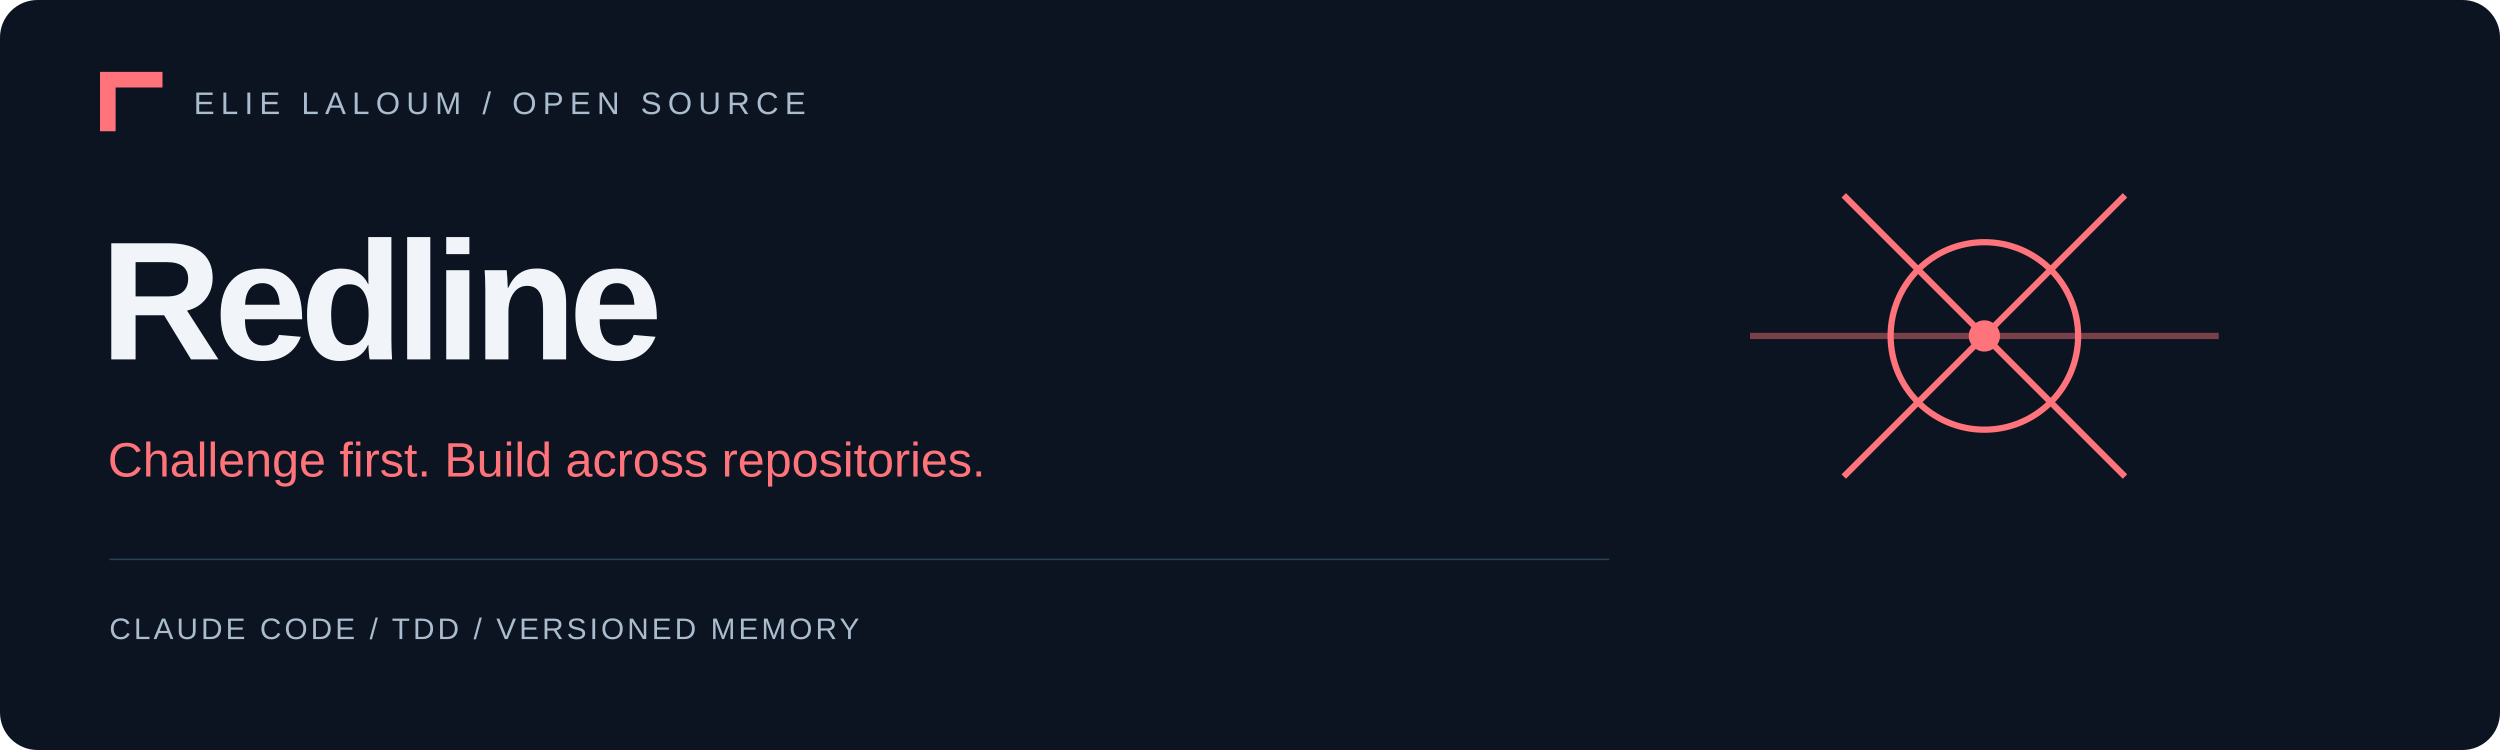
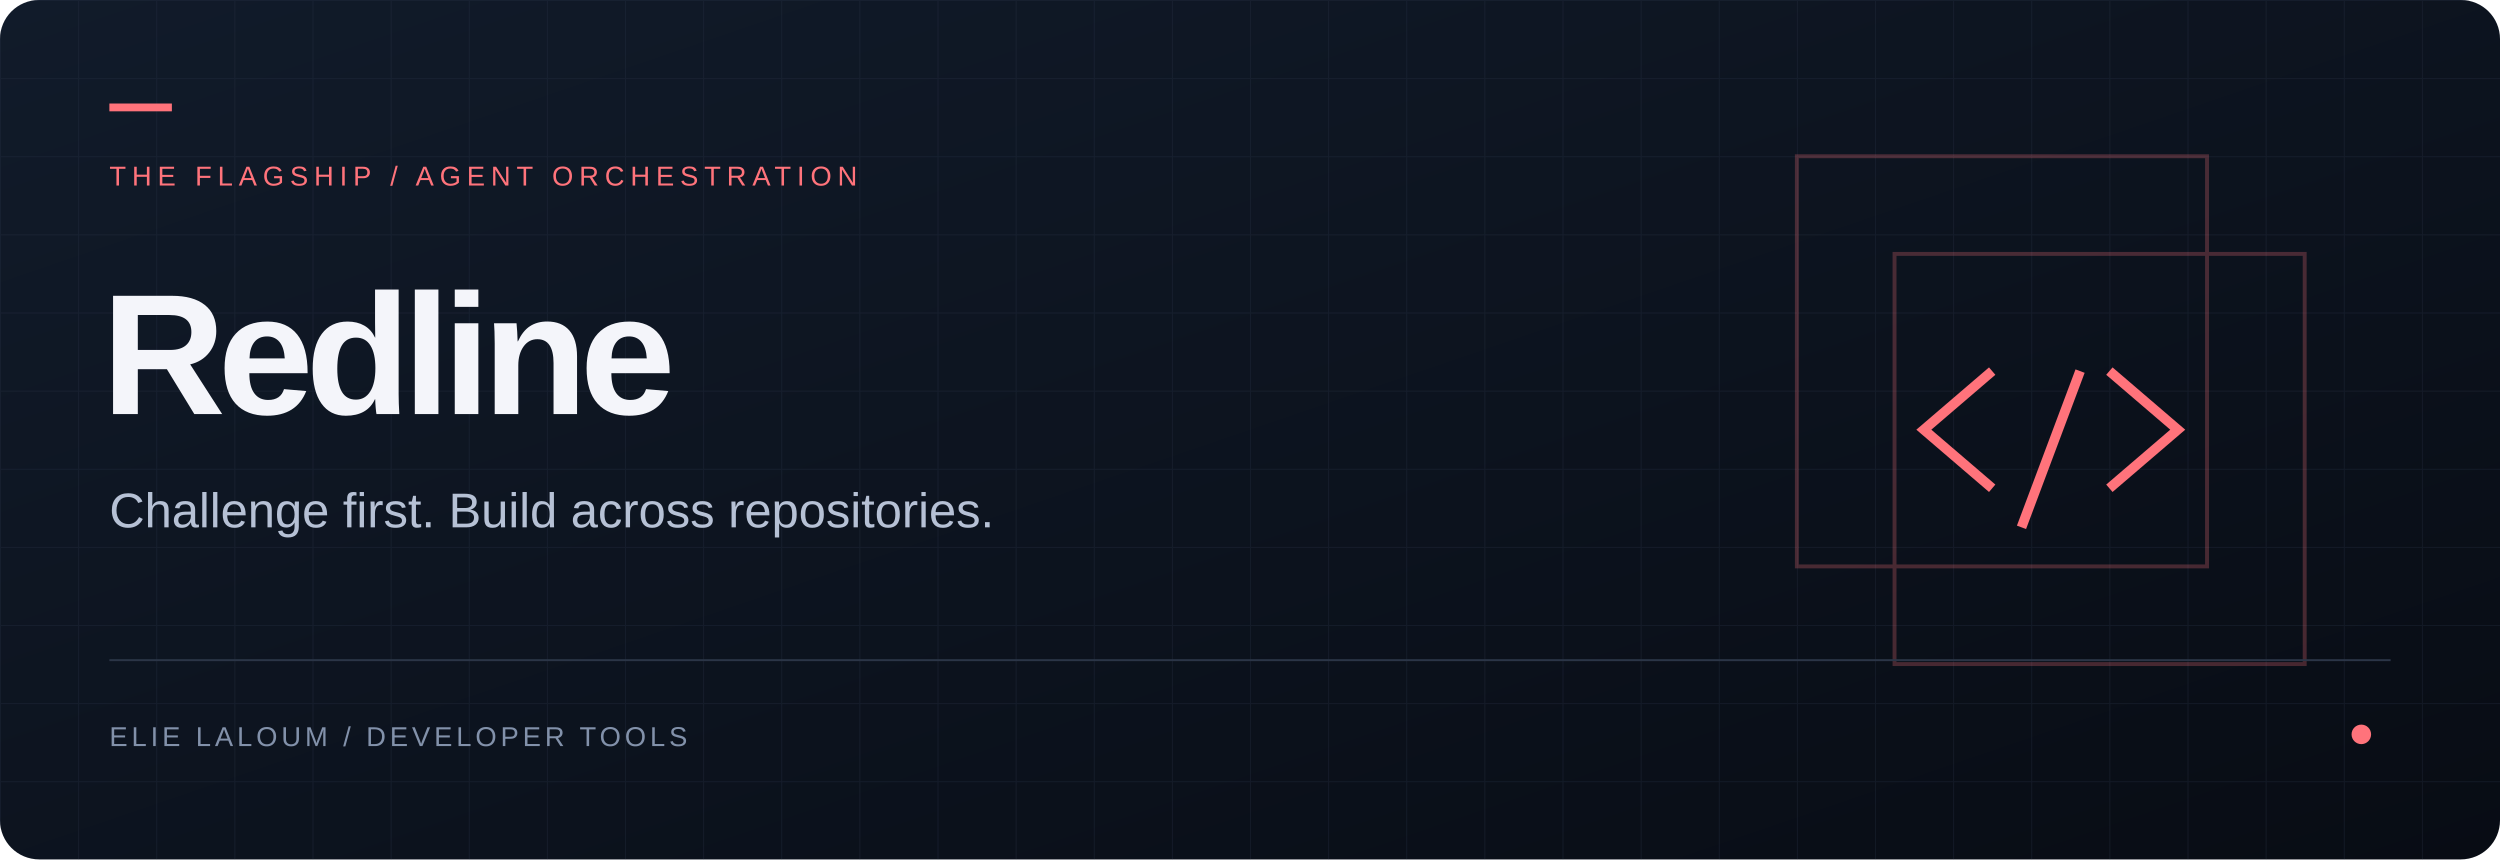
- <svg xmlns="http://www.w3.org/2000/svg" width="1600" height="480" viewBox="0 0 1600 480" role="img" aria-labelledby="title">
-   <rect width="1600" height="480" rx="24" fill="#0b1420" />
-   <path d="M64 46h40v10H74v28H64z" fill="#ff737b" />
-   <text x="124" y="73" font-family="Arial,sans-serif" font-size="20" letter-spacing="4" fill="#aabccd">ELIE LALOUM / OPEN SOURCE</text>
-   <text x="64" y="230" font-family="Arial,sans-serif" font-size="108" font-weight="700" letter-spacing="-5" fill="#f1f5f9">Redline</text>
-   <text x="69" y="305" font-family="Arial,sans-serif" font-size="31" fill="#ff737b">Challenge first. Build across repositories.</text>
-   <path d="M70 358H1030" stroke="#2a4054" />
-   <text x="70" y="409" font-family="Arial,sans-serif" font-size="19" fill="#aabccd" letter-spacing="2">CLAUDE CODE / TDD / VERSIONED MEMORY</text>
-   <g fill="none" stroke="#ff737b" stroke-width="4">
-     <path d="M1180 125L1360 305M1180 305L1360 125" />
-     <path d="M1120 215H1420" opacity=".45" />
-     <circle cx="1270" cy="215" r="60" />
-   </g>
-   <circle cx="1270" cy="215" r="10" fill="#ff737b" />
+ <svg xmlns="http://www.w3.org/2000/svg" width="1280" height="440" viewBox="0 0 1280 440">
+   <defs>
+     <linearGradient id="bg" x2="1" y2="1">
+       <stop stop-color="#111b2a" />
+       <stop offset="1" stop-color="#080c14" />
+     </linearGradient>
+     <pattern id="grid" width="40" height="40" patternUnits="userSpaceOnUse">
+       <path d="M 40 0 L 0 0 0 40" fill="none" stroke="#293247" stroke-opacity=".3" />
+     </pattern>
+   </defs>
+   <rect width="1280" height="440" rx="20" fill="url(#bg)" />
+   <rect width="1280" height="440" rx="20" fill="url(#grid)" />
+   <path d="M920 80h210v210H920z M970 130h210v210H970z" fill="none" stroke="#ff737b" stroke-width="2" opacity=".25" />
+   <path d="M1020 190l-35 30 35 30m60-60 35 30-35 30m-45 20 30-80" fill="none" stroke="#ff737b" stroke-width="5" />
+   <rect x="56" y="53" width="32" height="4" fill="#ff737b" />
+   <text x="56" y="95" fill="#ff737b" font-family="Arial,sans-serif" font-size="14" letter-spacing="3">THE FLAGSHIP / AGENT ORCHESTRATION</text>
+   <text x="52" y="212" fill="#f4f5fa" font-family="Arial,sans-serif" font-size="88" font-weight="700" letter-spacing="-4">Redline</text>
+   <text x="56" y="270" fill="#b6c1d5" font-family="Arial,sans-serif" font-size="25">Challenge first. Build across repositories.</text>
+   <path d="M56 338H1224" stroke="#2b3547" />
+   <text x="56" y="382" fill="#8291aa" font-family="Arial,sans-serif" font-size="14" letter-spacing="2">ELIE LALOUM / DEVELOPER TOOLS</text>
+   <circle cx="1209" cy="376" r="5" fill="#ff737b" />
</svg>
